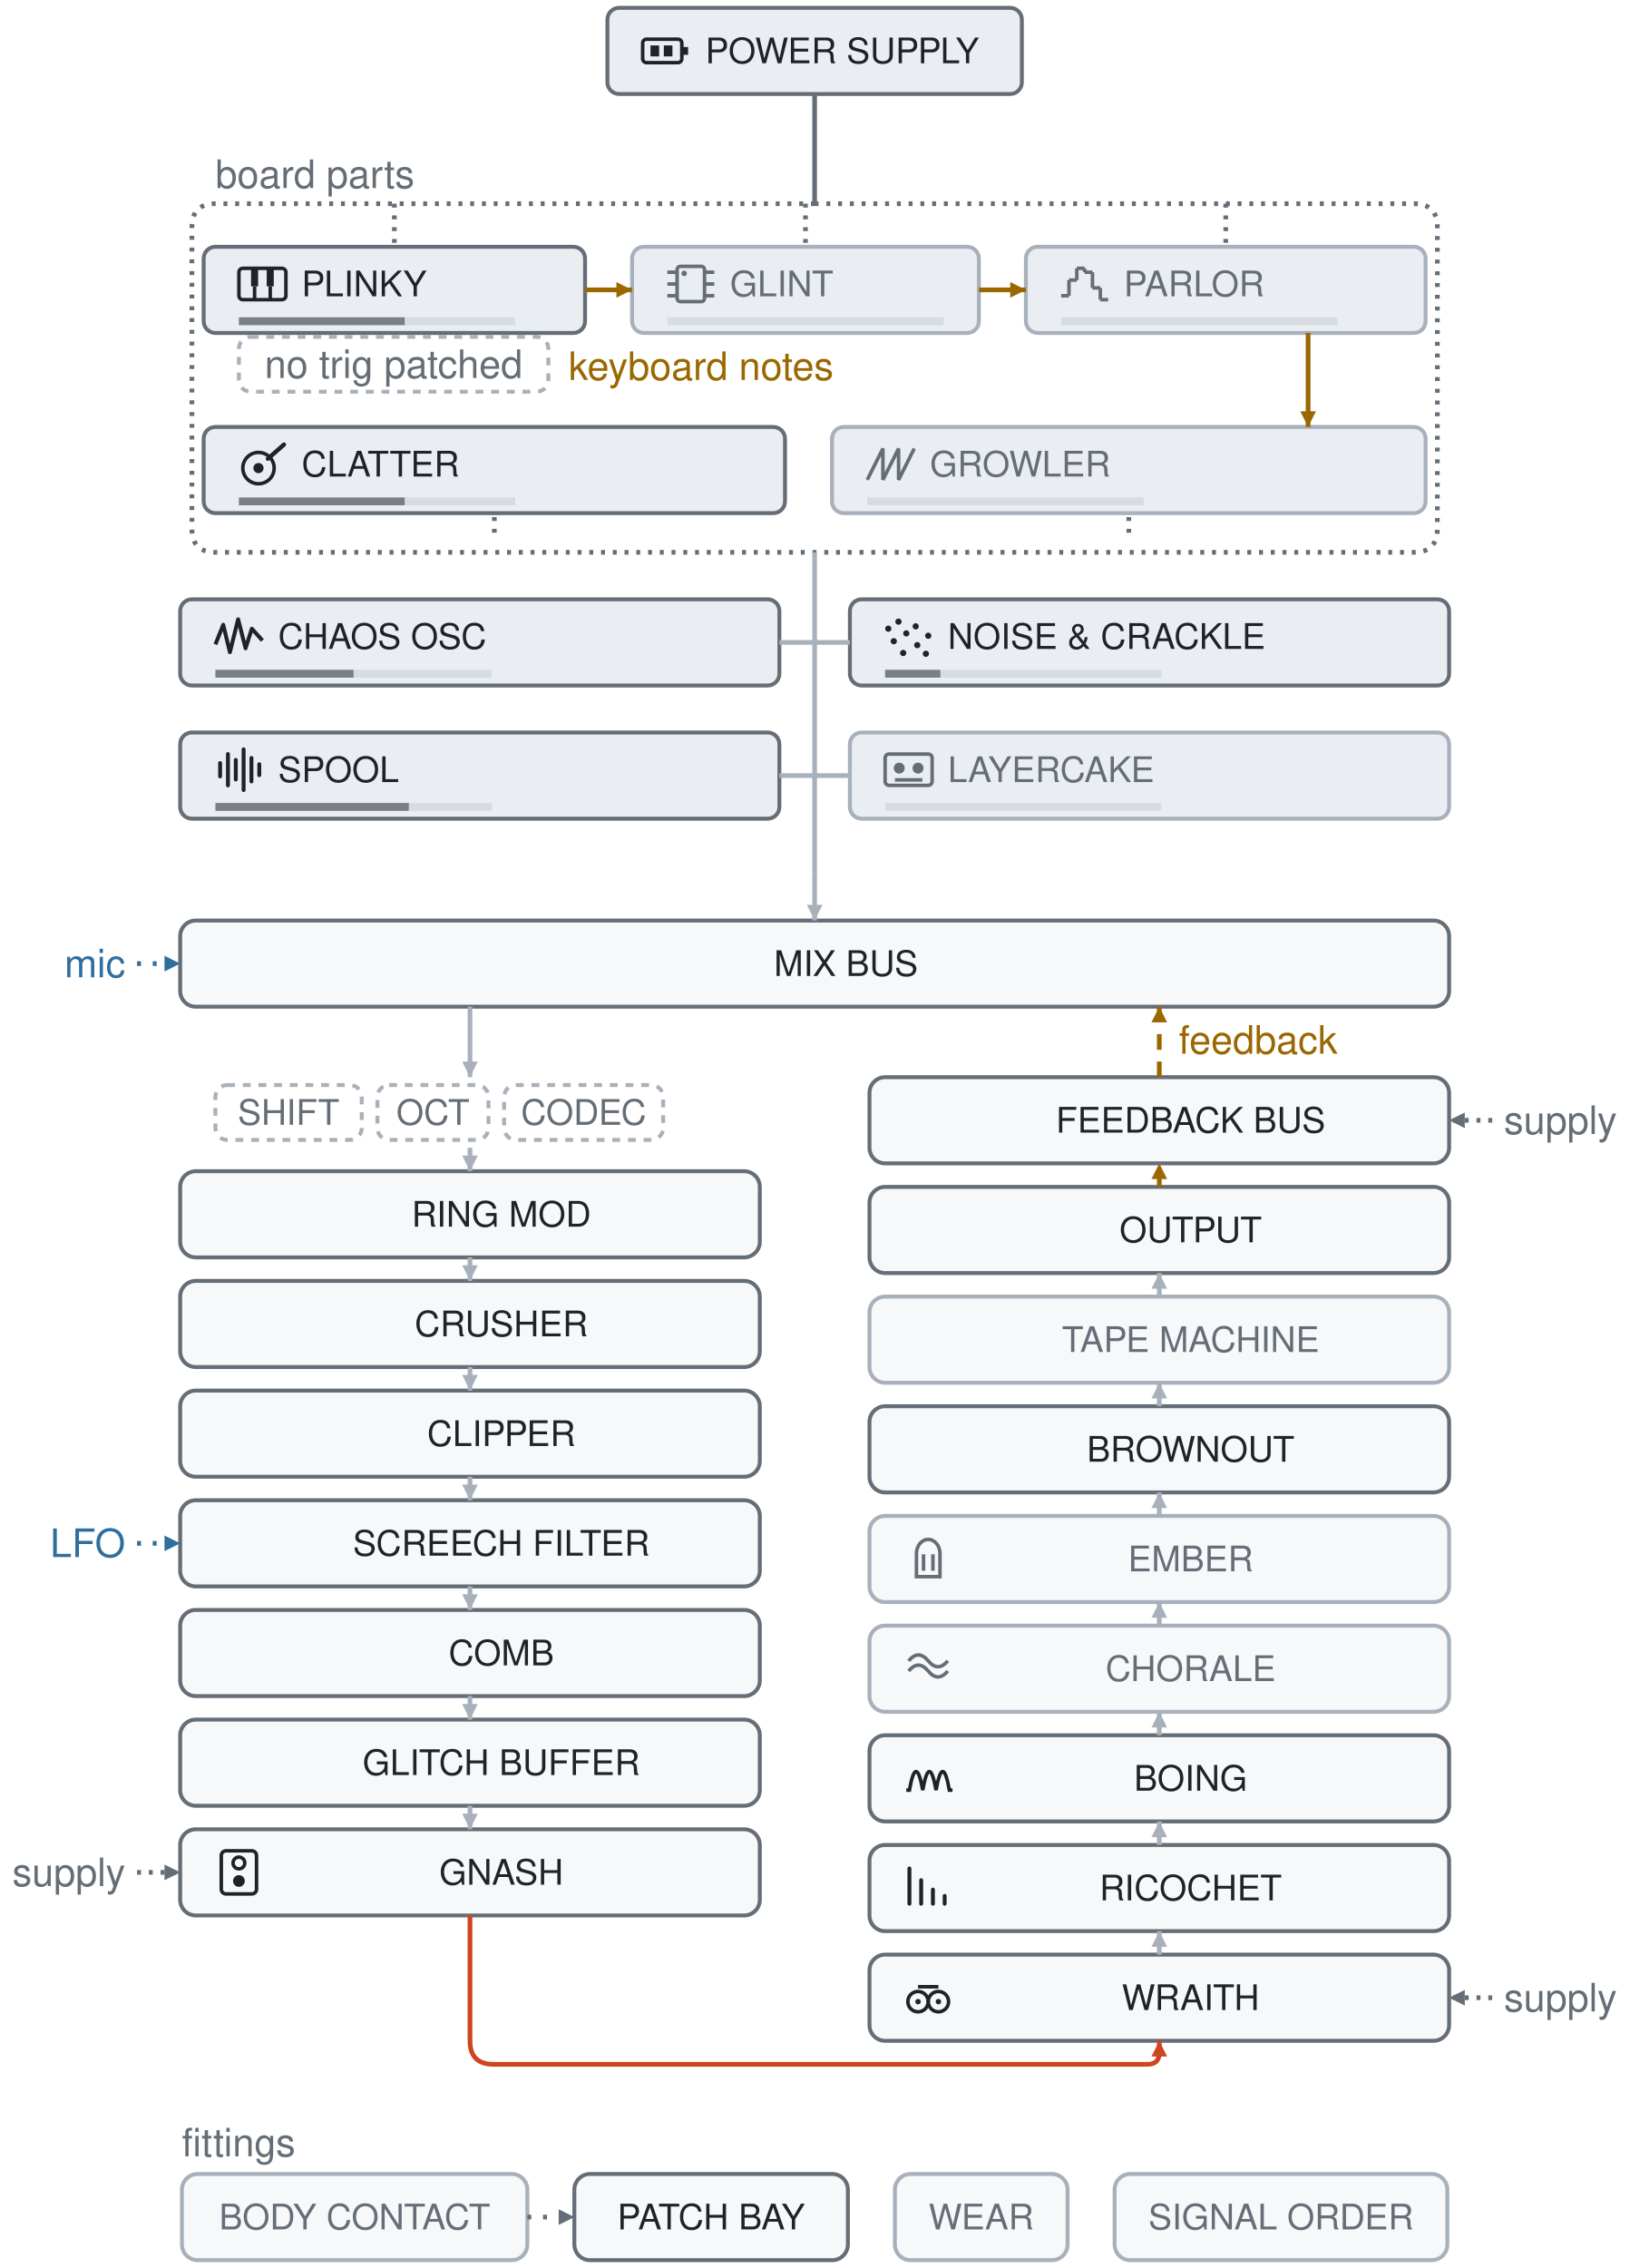
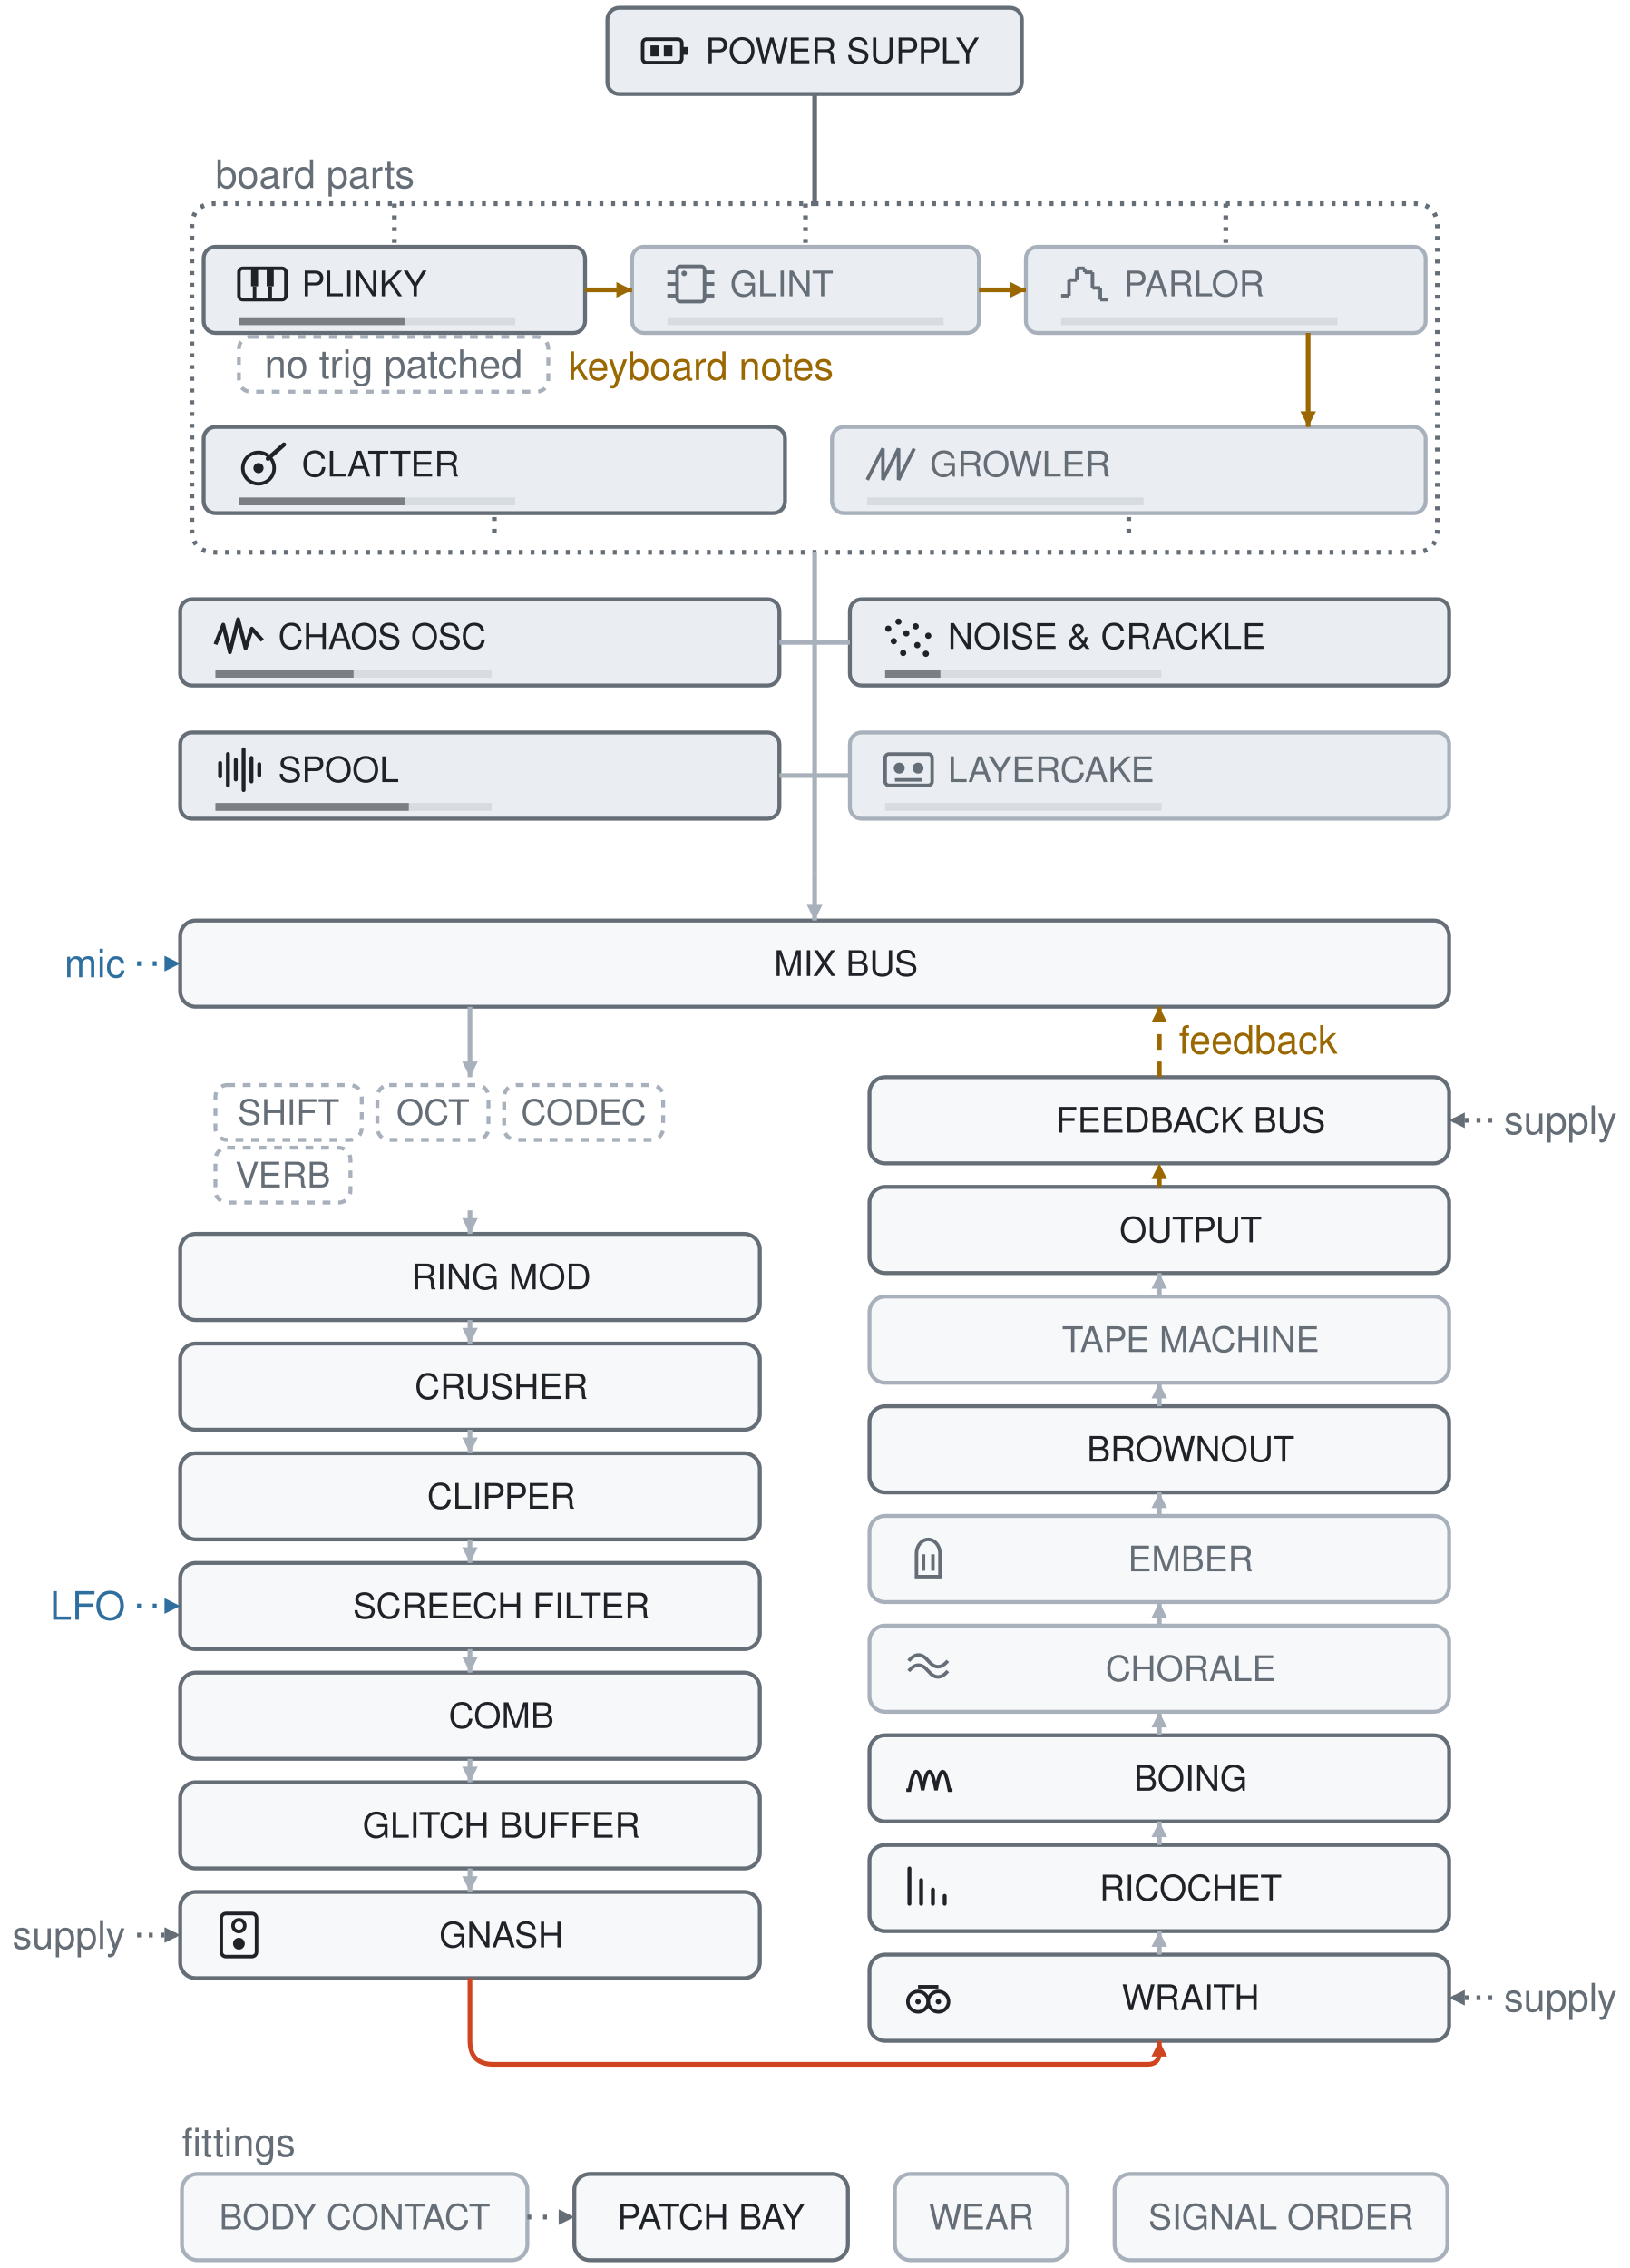
<svg xmlns="http://www.w3.org/2000/svg" viewBox="0 0 416 579" width="416" height="579" font-family="Helvetica, Arial, sans-serif">
  <g class="wire" data-wire="rail">
    <path class="line" d="M208 52L361 52Q367 52 367 58L367 135Q367 141 361 141L55 141Q49 141 49 135L49 58Q49 52 55 52L208 52" fill="none" stroke="#656d76" stroke-width="1.2" stroke-dasharray="1 2" />
    <path class="head" d="" fill="#656d76" />
  </g>
  <g class="node">
    <text x="55" y="48" fill="#656d76" font-size="10" text-anchor="start">board parts</text>
  </g>
  <g class="node">
    <rect class="box" x="52" y="63" width="97.385" height="22" rx="3" fill="#eaeef2" stroke="#656d76" stroke-width="1" />
    <g class="glyph">
      <rect x="61" y="68.5" width="12" height="8" rx="1" fill="none" stroke="#1f2328" stroke-width="0.9" />
      <path d="M 65 73.1 V 76.5 M 69 73.1 V 76.5" stroke="#1f2328" stroke-width="0.9" />
      <rect x="64.1" y="68.5" width="1.8" height="4.6" fill="#1f2328" />
      <rect x="68.1" y="68.5" width="1.8" height="4.6" fill="#1f2328" />
    </g>
    <text x="77" y="75.65" fill="#1f2328" font-size="9" text-anchor="start">PLINKY</text>
    <rect x="61" y="81" width="70.553" height="2" fill="#a8b1bb" fill-opacity="0.3" />
    <rect x="61" y="81" width="42.332" height="2" fill="#1f2328" fill-opacity="0.5" />
  </g>
  <g class="node">
    <rect class="box" x="52" y="109" width="148.435" height="22" rx="3" fill="#eaeef2" stroke="#656d76" stroke-width="1" />
    <g class="glyph">
      <circle cx="66" cy="119.5" r="4" fill="none" stroke="#1f2328" stroke-width="0.9" />
      <circle cx="66" cy="119.5" r="1.3" fill="#1f2328" />
      <path d="M 72.5 113.5 L 68.4 117.1" stroke="#1f2328" stroke-width="1.1" stroke-linecap="round" />
    </g>
    <text x="77" y="121.65" fill="#1f2328" font-size="9" text-anchor="start">CLATTER</text>
    <rect x="61" y="127" width="70.553" height="2" fill="#a8b1bb" fill-opacity="0.3" />
    <rect x="61" y="127" width="42.332" height="2" fill="#1f2328" fill-opacity="0.5" />
  </g>
  <g class="node">
    <rect class="box" x="161.385" y="63" width="88.553" height="22" rx="3" fill="#eaeef2" stroke="#a8b1bb" stroke-width="1" />
    <g class="glyph">
      <rect x="172.885" y="68" width="7" height="9" rx="0.8" fill="none" stroke="#656d76" stroke-width="0.9" />
      <path d="M 170.385 69.5 h 2.5 M 179.885 69.5 h 2.5 M 170.385 72.5 h 2.5 M 179.885 72.5 h 2.5 M 170.385 75.5 h 2.5 M 179.885 75.5 h 2.5" stroke="#656d76" stroke-width="0.9" />
      <circle cx="174.685" cy="69.8" r="0.7" fill="#656d76" />
    </g>
    <text x="186.385" y="75.65" fill="#656d76" font-size="9" text-anchor="start">GLINT</text>
    <rect x="170.385" y="81" width="70.553" height="2" fill="#a8b1bb" fill-opacity="0.3" />
  </g>
  <g class="node">
    <rect class="box" x="261.939" y="63" width="102.061" height="22" rx="3" fill="#eaeef2" stroke="#a8b1bb" stroke-width="1" />
    <g class="glyph">
      <path d="M 270.939 75.5 h 2 M 272.939 71.5 h 2 M 274.939 68.5 h 2 M 276.939 69.5 h 2 M 278.939 73.5 h 2 M 280.939 76.5 h 2 M 272.939 75.5 V 71.5 M 274.939 71.5 V 68.5 M 276.939 68.5 V 69.5 M 278.939 69.5 V 73.5 M 280.939 73.5 V 76.5" fill="none" stroke="#656d76" stroke-width="0.9" stroke-linejoin="miter" />
    </g>
    <text x="286.939" y="75.65" fill="#656d76" font-size="9" text-anchor="start">PARLOR</text>
    <rect x="270.939" y="81" width="70.553" height="2" fill="#a8b1bb" fill-opacity="0.3" />
  </g>
  <g class="node">
    <rect class="box" x="212.435" y="109" width="151.565" height="22" rx="3" fill="#eaeef2" stroke="#a8b1bb" stroke-width="1" />
    <g class="glyph">
      <path d="M 221.435 122.5 L 225.435 114.5 V 122.5 L 229.435 114.5 V 122.5 L 233.435 114.5" fill="none" stroke="#656d76" stroke-width="0.9" stroke-linejoin="miter" />
    </g>
    <text x="237.435" y="121.65" fill="#656d76" font-size="9" text-anchor="start">GROWLER</text>
    <rect x="221.435" y="127" width="70.553" height="2" fill="#a8b1bb" fill-opacity="0.3" />
  </g>
  <g class="node">
    <rect class="box" x="46" y="153" width="153" height="22" rx="3" fill="#eaeef2" stroke="#656d76" stroke-width="1" />
    <g class="glyph">
      <path d="M 55 164.5 L 57 159.5 L 58.7 166.5 L 60.8 158.1 L 62.7 165.5 L 64.3 160.5 L 67 163.5" fill="none" stroke="#1f2328" stroke-width="1" stroke-linejoin="round" />
    </g>
    <text x="71" y="165.65" fill="#1f2328" font-size="9" text-anchor="start">CHAOS OSC</text>
    <rect x="55" y="171" width="70.553" height="2" fill="#a8b1bb" fill-opacity="0.3" />
    <rect x="55" y="171" width="35.277" height="2" fill="#1f2328" fill-opacity="0.5" />
  </g>
  <g class="node">
    <rect class="box" x="217" y="153" width="153" height="22" rx="3" fill="#eaeef2" stroke="#656d76" stroke-width="1" />
    <g class="glyph">
      <path d="M 226.8 159.7 a 0.8 0.8 0 1 0 0.01 0 M 229.4 157.9 a 0.8 0.8 0 1 0 0.01 0 M 228.2 162.9 a 0.8 0.8 0 1 0 0.01 0 M 231.4 160.9 a 0.8 0.8 0 1 0 0.01 0 M 230.6 165.9 a 0.8 0.8 0 1 0 0.01 0 M 233.8 159.1 a 0.8 0.8 0 1 0 0.01 0 M 234.2 163.9 a 0.8 0.8 0 1 0 0.01 0 M 237 161.5 a 0.8 0.8 0 1 0 0.01 0 M 236.4 166.1 a 0.8 0.8 0 1 0 0.01 0" fill="#1f2328" />
    </g>
    <text x="242" y="165.65" fill="#1f2328" font-size="9" text-anchor="start">NOISE &amp; CRACKLE</text>
    <rect x="226" y="171" width="70.553" height="2" fill="#a8b1bb" fill-opacity="0.3" />
    <rect x="226" y="171" width="14.111" height="2" fill="#1f2328" fill-opacity="0.5" />
  </g>
  <g class="node">
    <rect class="box" x="46" y="187" width="153" height="22" rx="3" fill="#eaeef2" stroke="#656d76" stroke-width="1" />
    <g class="glyph">
      <path d="M 56.2 194.8 v 3.4 M 58.2 192.5 v 8 M 60.2 194 v 5 M 62.2 191.3 v 10.4 M 64.2 193.5 v 6 M 66.2 195.1 v 2.8" stroke="#1f2328" stroke-width="1" stroke-linecap="round" />
    </g>
    <text x="71" y="199.65" fill="#1f2328" font-size="9" text-anchor="start">SPOOL</text>
    <rect x="55" y="205" width="70.553" height="2" fill="#a8b1bb" fill-opacity="0.3" />
    <rect x="55" y="205" width="49.387" height="2" fill="#1f2328" fill-opacity="0.5" />
  </g>
  <g class="node">
    <rect class="box" x="217" y="187" width="153" height="22" rx="3" fill="#eaeef2" stroke="#a8b1bb" stroke-width="1" />
    <g class="glyph">
      <rect x="226" y="192.5" width="12" height="8" rx="1" fill="none" stroke="#656d76" stroke-width="0.9" />
      <circle cx="229.6" cy="196.1" r="1.4" fill="#656d76" />
      <circle cx="234.4" cy="196.1" r="1.4" fill="#656d76" />
      <path d="M 228.5 199.1 h 7" stroke="#656d76" stroke-width="0.9" />
    </g>
    <text x="242" y="199.65" fill="#656d76" font-size="9" text-anchor="start">LAYERCAKE</text>
    <rect x="226" y="205" width="70.553" height="2" fill="#a8b1bb" fill-opacity="0.3" />
  </g>
  <g class="node">
    <rect class="box" x="46" y="235" width="324" height="22" rx="4" fill="#f6f8fa" stroke="#656d76" stroke-width="1" />
    <text x="216" y="249.15" fill="#1f2328" font-size="9" text-anchor="middle">MIX BUS</text>
  </g>
  <g class="node" />
  <g class="node">
-     <rect class="box" x="46" y="299" width="148" height="22" rx="4" fill="#f6f8fa" stroke="#656d76" stroke-width="1" />
-     <text x="128" y="313.15" fill="#1f2328" font-size="9" text-anchor="middle">RING MOD</text>
-   </g>
-   <g class="node">
-     <rect class="box" x="46" y="327" width="148" height="22" rx="4" fill="#f6f8fa" stroke="#656d76" stroke-width="1" />
-     <text x="128" y="341.15" fill="#1f2328" font-size="9" text-anchor="middle">CRUSHER</text>
-   </g>
-   <g class="node">
-     <rect class="box" x="46" y="355" width="148" height="22" rx="4" fill="#f6f8fa" stroke="#656d76" stroke-width="1" />
-     <text x="128" y="369.15" fill="#1f2328" font-size="9" text-anchor="middle">CLIPPER</text>
-   </g>
-   <g class="node">
-     <rect class="box" x="46" y="383" width="148" height="22" rx="4" fill="#f6f8fa" stroke="#656d76" stroke-width="1" />
-     <text x="128" y="397.15" fill="#1f2328" font-size="9" text-anchor="middle">SCREECH FILTER</text>
-   </g>
-   <g class="node">
-     <rect class="box" x="46" y="411" width="148" height="22" rx="4" fill="#f6f8fa" stroke="#656d76" stroke-width="1" />
-     <text x="128" y="425.15" fill="#1f2328" font-size="9" text-anchor="middle">COMB</text>
-   </g>
-   <g class="node">
-     <rect class="box" x="46" y="439" width="148" height="22" rx="4" fill="#f6f8fa" stroke="#656d76" stroke-width="1" />
-     <text x="128" y="453.15" fill="#1f2328" font-size="9" text-anchor="middle">GLITCH BUFFER</text>
-   </g>
-   <g class="node">
-     <rect class="box" x="46" y="467" width="148" height="22" rx="4" fill="#f6f8fa" stroke="#656d76" stroke-width="1" />
-     <g class="glyph">
-       <rect x="56.5" y="472.5" width="9" height="11" rx="1.2" fill="none" stroke="#1f2328" stroke-width="0.9" />
-       <circle cx="61" cy="475.6" r="1.5" fill="none" stroke="#1f2328" stroke-width="0.9" />
-       <circle cx="61" cy="480.2" r="1.5" fill="#1f2328" />
-     </g>
-     <text x="128" y="481.15" fill="#1f2328" font-size="9" text-anchor="middle">GNASH</text>
+     <rect class="box" x="46" y="315" width="148" height="22" rx="4" fill="#f6f8fa" stroke="#656d76" stroke-width="1" />
+     <text x="128" y="329.15" fill="#1f2328" font-size="9" text-anchor="middle">RING MOD</text>
+   </g>
+   <g class="node">
+     <rect class="box" x="46" y="343" width="148" height="22" rx="4" fill="#f6f8fa" stroke="#656d76" stroke-width="1" />
+     <text x="128" y="357.15" fill="#1f2328" font-size="9" text-anchor="middle">CRUSHER</text>
+   </g>
+   <g class="node">
+     <rect class="box" x="46" y="371" width="148" height="22" rx="4" fill="#f6f8fa" stroke="#656d76" stroke-width="1" />
+     <text x="128" y="385.15" fill="#1f2328" font-size="9" text-anchor="middle">CLIPPER</text>
+   </g>
+   <g class="node">
+     <rect class="box" x="46" y="399" width="148" height="22" rx="4" fill="#f6f8fa" stroke="#656d76" stroke-width="1" />
+     <text x="128" y="413.15" fill="#1f2328" font-size="9" text-anchor="middle">SCREECH FILTER</text>
+   </g>
+   <g class="node">
+     <rect class="box" x="46" y="427" width="148" height="22" rx="4" fill="#f6f8fa" stroke="#656d76" stroke-width="1" />
+     <text x="128" y="441.15" fill="#1f2328" font-size="9" text-anchor="middle">COMB</text>
+   </g>
+   <g class="node">
+     <rect class="box" x="46" y="455" width="148" height="22" rx="4" fill="#f6f8fa" stroke="#656d76" stroke-width="1" />
+     <text x="128" y="469.15" fill="#1f2328" font-size="9" text-anchor="middle">GLITCH BUFFER</text>
+   </g>
+   <g class="node">
+     <rect class="box" x="46" y="483" width="148" height="22" rx="4" fill="#f6f8fa" stroke="#656d76" stroke-width="1" />
+     <g class="glyph">
+       <rect x="56.5" y="488.5" width="9" height="11" rx="1.2" fill="none" stroke="#1f2328" stroke-width="0.9" />
+       <circle cx="61" cy="491.6" r="1.5" fill="none" stroke="#1f2328" stroke-width="0.9" />
+       <circle cx="61" cy="496.2" r="1.5" fill="#1f2328" />
+     </g>
+     <text x="128" y="497.15" fill="#1f2328" font-size="9" text-anchor="middle">GNASH</text>
  </g>
  <g class="node">
    <rect class="box" x="222" y="499" width="148" height="22" rx="4" fill="#f6f8fa" stroke="#656d76" stroke-width="1" />
    <g class="glyph">
      <circle cx="234.4" cy="511" r="2.6" fill="none" stroke="#1f2328" stroke-width="0.9" />
      <circle cx="234.4" cy="511" r="0.7" fill="#1f2328" />
      <circle cx="239.6" cy="511" r="2.6" fill="none" stroke="#1f2328" stroke-width="0.9" />
      <circle cx="239.6" cy="511" r="0.7" fill="#1f2328" />
      <path d="M 234.4 507.2 H 239.6" stroke="#1f2328" stroke-width="0.9" />
    </g>
    <text x="304" y="513.15" fill="#1f2328" font-size="9" text-anchor="middle">WRAITH</text>
  </g>
  <g class="node">
    <rect class="box" x="222" y="471" width="148" height="22" rx="4" fill="#f6f8fa" stroke="#656d76" stroke-width="1" />
    <g class="glyph">
      <path d="M 232.2 486 v -9 M 235.2 486 v -6 M 238.2 486 v -3.6 M 241.2 486 v -2" stroke="#1f2328" stroke-width="1" stroke-linecap="round" />
    </g>
    <text x="304" y="485.15" fill="#1f2328" font-size="9" text-anchor="middle">RICOCHET</text>
  </g>
  <g class="node">
    <rect class="box" x="222" y="443" width="148" height="22" rx="4" fill="#f6f8fa" stroke="#656d76" stroke-width="1" />
    <g class="glyph">
      <path d="M 231.4 457 h 0.8 q 1.7 -9.5 3.4 0 q 1.7 -9.5 3.4 0 q 1.7 -9.5 3.4 0 h 0.8" fill="none" stroke="#1f2328" stroke-width="0.9" />
    </g>
    <text x="304" y="457.15" fill="#1f2328" font-size="9" text-anchor="middle">BOING</text>
  </g>
  <g class="node">
    <rect class="box" x="222" y="415" width="148" height="22" rx="4" fill="#f6f8fa" stroke="#a8b1bb" stroke-width="1" />
    <g class="glyph">
      <path d="M 232 424 q 2.5 -3 5 0 q 2.5 3 5 0" fill="none" stroke="#656d76" stroke-width="0.9" />
      <path d="M 232 426.6 q 2.5 -3 5 0 q 2.5 3 5 0" fill="none" stroke="#656d76" stroke-width="0.9" />
    </g>
    <text x="304" y="429.15" fill="#656d76" font-size="9" text-anchor="middle">CHORALE</text>
  </g>
  <g class="node">
    <rect class="box" x="222" y="387" width="148" height="22" rx="4" fill="#f6f8fa" stroke="#a8b1bb" stroke-width="1" />
    <g class="glyph">
      <path d="M 234 402.5 V 396.6 a 3 3.6 0 0 1 6 0 V 402.5 z" fill="none" stroke="#656d76" stroke-width="0.9" />
      <path d="M 235.8 401 V 396.8 M 238.2 401 V 396.8" fill="none" stroke="#656d76" stroke-width="0.9" />
    </g>
    <text x="304" y="401.15" fill="#656d76" font-size="9" text-anchor="middle">EMBER</text>
  </g>
  <g class="node">
    <rect class="box" x="222" y="359" width="148" height="22" rx="4" fill="#f6f8fa" stroke="#656d76" stroke-width="1" />
    <text x="304" y="373.15" fill="#1f2328" font-size="9" text-anchor="middle">BROWNOUT</text>
  </g>
  <g class="node">
    <rect class="box" x="222" y="331" width="148" height="22" rx="4" fill="#f6f8fa" stroke="#a8b1bb" stroke-width="1" />
    <text x="304" y="345.15" fill="#656d76" font-size="9" text-anchor="middle">TAPE MACHINE</text>
  </g>
  <g class="node">
    <rect class="box" x="222" y="303" width="148" height="22" rx="4" fill="#f6f8fa" stroke="#656d76" stroke-width="1" />
    <text x="304" y="317.15" fill="#1f2328" font-size="9" text-anchor="middle">OUTPUT</text>
  </g>
  <g class="node">
    <rect class="box" x="222" y="275" width="148" height="22" rx="4" fill="#f6f8fa" stroke="#656d76" stroke-width="1" />
    <text x="304" y="289.15" fill="#1f2328" font-size="9" text-anchor="middle">FEEDBACK BUS</text>
  </g>
  <g class="node">
    <rect class="box" x="46.45" y="555" width="88.2" height="22" rx="4" fill="#f6f8fa" stroke="#a8b1bb" stroke-width="1" />
    <text x="90.55" y="569.15" fill="#656d76" font-size="9" text-anchor="middle">BODY CONTACT</text>
  </g>
  <g class="node">
    <rect class="box" x="146.65" y="555" width="69.84" height="22" rx="4" fill="#f6f8fa" stroke="#656d76" stroke-width="1" />
    <text x="181.57" y="569.15" fill="#1f2328" font-size="9" text-anchor="middle">PATCH BAY</text>
  </g>
  <g class="node">
    <rect class="box" x="228.49" y="555" width="44.1" height="22" rx="4" fill="#f6f8fa" stroke="#a8b1bb" stroke-width="1" />
    <text x="250.54" y="569.15" fill="#656d76" font-size="9" text-anchor="middle">WEAR</text>
  </g>
  <g class="node">
    <rect class="box" x="284.59" y="555" width="84.96" height="22" rx="4" fill="#f6f8fa" stroke="#a8b1bb" stroke-width="1" />
    <text x="327.07" y="569.15" fill="#656d76" font-size="9" text-anchor="middle">SIGNAL ORDER</text>
  </g>
  <g class="node">
    <rect class="box" x="55" y="277" width="37.36" height="14" rx="3" fill="none" stroke="#a8b1bb" stroke-dasharray="2 2" />
    <text x="73.68" y="287.15" fill="#656d76" font-size="9" text-anchor="middle">SHIFT</text>
  </g>
  <g class="node">
    <rect class="box" x="96.36" y="277" width="28.36" height="14" rx="3" fill="none" stroke="#a8b1bb" stroke-dasharray="2 2" />
    <text x="110.54" y="287.15" fill="#656d76" font-size="9" text-anchor="middle">OCT</text>
  </g>
  <g class="node">
    <rect class="box" x="128.72" y="277" width="40.6" height="14" rx="3" fill="none" stroke="#a8b1bb" stroke-dasharray="2 2" />
    <text x="149.02" y="287.15" fill="#656d76" font-size="9" text-anchor="middle">CODEC</text>
  </g>
  <g class="node">
+     <rect class="box" x="55" y="293" width="34.48" height="14" rx="3" fill="none" stroke="#a8b1bb" stroke-dasharray="2 2" />
+     <text x="72.24" y="303.15" fill="#656d76" font-size="9" text-anchor="middle">VERB</text>
+   </g>
+   <g class="node">
    <rect class="box" x="61" y="86" width="79" height="14" rx="3" fill="none" stroke="#a8b1bb" stroke-dasharray="2 2" />
    <text x="100.5" y="96.5" fill="#656d76" font-size="10" text-anchor="middle">no trig patched</text>
  </g>
  <g class="node rail-chip">
    <rect class="box" x="155.09" y="2" width="105.82" height="22" rx="3" fill="#eaeef2" stroke="#656d76" stroke-width="1" />
    <g class="glyph">
      <rect x="164.09" y="10" width="10" height="6" rx="1" fill="none" stroke="#1f2328" stroke-width="0.9" />
      <rect x="174.09" y="12" width="1.6" height="2" fill="#1f2328" />
      <rect x="166.09" y="11.6" width="2.2" height="2.8" fill="#1f2328" />
      <rect x="169.49" y="11.6" width="2.2" height="2.8" fill="#1f2328" />
    </g>
    <text x="180.09" y="16.15" fill="#1f2328" font-size="9" text-anchor="start">POWER SUPPLY</text>
  </g>
  <g class="tap">
    <text x="32" y="249.5" fill="#2f6f9f" font-size="10" text-anchor="end">mic</text>
  </g>
  <g class="tap">
    <text x="384" y="289.5" fill="#656d76" font-size="10" text-anchor="start">supply</text>
  </g>
  <g class="tap">
-     <text x="32" y="397.5" fill="#2f6f9f" font-size="10" text-anchor="end">LFO</text>
-   </g>
-   <g class="tap">
-     <text x="32" y="481.5" fill="#656d76" font-size="10" text-anchor="end">supply</text>
+     <text x="32" y="413.5" fill="#2f6f9f" font-size="10" text-anchor="end">LFO</text>
+   </g>
+   <g class="tap">
+     <text x="32" y="497.5" fill="#656d76" font-size="10" text-anchor="end">supply</text>
  </g>
  <g class="tap">
    <text x="384" y="513.5" fill="#656d76" font-size="10" text-anchor="start">supply</text>
  </g>
  <g class="tap">
    <text x="46.45" y="550.5" fill="#656d76" font-size="10" text-anchor="start">fittings</text>
  </g>
  <g class="wire" data-wire="supply-feed">
    <path class="line" d="M208 24L208 52" fill="none" stroke="#656d76" stroke-width="1.2" />
    <path class="head" d="" fill="#656d76" />
  </g>
  <g class="wire" data-wire="rail-Plinky">
    <path class="line" d="M100.693 52L100.693 63" fill="none" stroke="#656d76" stroke-width="1.2" stroke-dasharray="1 2" />
    <path class="head" d="" fill="#656d76" />
  </g>
  <g class="wire" data-wire="rail-Clatter">
    <path class="line" d="M126.218 136L126.218 131" fill="none" stroke="#656d76" stroke-width="1.2" stroke-dasharray="1 2" />
    <path class="head" d="" fill="#656d76" />
  </g>
  <g class="wire" data-wire="rail-Glint">
    <path class="line" d="M205.662 52L205.662 63" fill="none" stroke="#656d76" stroke-width="1.2" stroke-dasharray="1 2" />
    <path class="head" d="" fill="#656d76" />
  </g>
  <g class="wire" data-wire="rail-Parlor">
    <path class="line" d="M312.969 52L312.969 63" fill="none" stroke="#656d76" stroke-width="1.2" stroke-dasharray="1 2" />
    <path class="head" d="" fill="#656d76" />
  </g>
  <g class="wire" data-wire="rail-Growler">
    <path class="line" d="M288.218 136L288.218 131" fill="none" stroke="#656d76" stroke-width="1.2" stroke-dasharray="1 2" />
    <path class="head" d="" fill="#656d76" />
  </g>
  <g class="wire" data-wire="key-line">
    <path class="line" d="M149.385 74L161.385 74" fill="none" stroke="#9a6700" stroke-width="1.2" />
    <path class="head" d="M157.385 76L161.385 74L157.385 72Z" fill="#9a6700" />
    <text x="179" y="97" fill="#9a6700" font-size="10" text-anchor="middle">keyboard notes</text>
  </g>
  <g class="wire" data-wire="key-line-pcm">
    <path class="line" d="M249.939 74L261.939 74" fill="none" stroke="#9a6700" stroke-width="1.2" />
    <path class="head" d="M257.939 76L261.939 74L257.939 72Z" fill="#9a6700" />
  </g>
  <g class="wire" data-wire="key-line-mono">
    <path class="line" d="M334 85L334 109" fill="none" stroke="#9a6700" stroke-width="1.2" />
    <path class="head" d="M332 105L334 109L336 105Z" fill="#9a6700" />
  </g>
  <g class="wire" data-wire="board-out">
    <path class="line" d="M208 141L208 223" fill="none" stroke="#a8b1bb" stroke-width="1.2" />
    <path class="head" d="" fill="#a8b1bb" />
  </g>
  <g class="wire" data-wire="Chaos_osc-out">
    <path class="line" d="M199 164L208 164" fill="none" stroke="#a8b1bb" stroke-width="1.2" />
    <path class="head" d="" fill="#a8b1bb" />
  </g>
  <g class="wire" data-wire="Noise_crackle-out">
    <path class="line" d="M217 164L208 164" fill="none" stroke="#a8b1bb" stroke-width="1.2" />
    <path class="head" d="" fill="#a8b1bb" />
  </g>
  <g class="wire" data-wire="Spool-out">
    <path class="line" d="M199 198L208 198" fill="none" stroke="#a8b1bb" stroke-width="1.2" />
    <path class="head" d="" fill="#a8b1bb" />
  </g>
  <g class="wire" data-wire="Layercake-out">
    <path class="line" d="M217 198L208 198" fill="none" stroke="#a8b1bb" stroke-width="1.2" />
    <path class="head" d="" fill="#a8b1bb" />
  </g>
  <g class="wire" data-wire="collect-mix">
    <path class="line" d="M208 223L208 235" fill="none" stroke="#a8b1bb" stroke-width="1.2" />
    <path class="head" d="M206 231L208 235L210 231Z" fill="#a8b1bb" />
  </g>
  <g class="wire" data-wire="mix-path">
    <path class="line" d="M120 257L120 275" fill="none" stroke="#a8b1bb" stroke-width="1.2" />
    <path class="head" d="M118 271L120 275L122 271Z" fill="#a8b1bb" />
  </g>
  <g class="wire" data-wire="rack-Ring_mod">
-     <path class="line" d="M120 293L120 299" fill="none" stroke="#a8b1bb" stroke-width="1.2" />
-     <path class="head" d="M118 295L120 299L122 295Z" fill="#a8b1bb" />
+     <path class="line" d="M120 309L120 315" fill="none" stroke="#a8b1bb" stroke-width="1.2" />
+     <path class="head" d="M118 311L120 315L122 311Z" fill="#a8b1bb" />
  </g>
  <g class="wire" data-wire="Ring_mod-Crusher">
-     <path class="line" d="M120 321L120 327" fill="none" stroke="#a8b1bb" stroke-width="1.2" />
-     <path class="head" d="M118 323L120 327L122 323Z" fill="#a8b1bb" />
+     <path class="line" d="M120 337L120 343" fill="none" stroke="#a8b1bb" stroke-width="1.2" />
+     <path class="head" d="M118 339L120 343L122 339Z" fill="#a8b1bb" />
  </g>
  <g class="wire" data-wire="Crusher-Clipper">
-     <path class="line" d="M120 349L120 355" fill="none" stroke="#a8b1bb" stroke-width="1.2" />
-     <path class="head" d="M118 351L120 355L122 351Z" fill="#a8b1bb" />
+     <path class="line" d="M120 365L120 371" fill="none" stroke="#a8b1bb" stroke-width="1.2" />
+     <path class="head" d="M118 367L120 371L122 367Z" fill="#a8b1bb" />
  </g>
  <g class="wire" data-wire="Clipper-Screech_filter">
-     <path class="line" d="M120 377L120 383" fill="none" stroke="#a8b1bb" stroke-width="1.2" />
-     <path class="head" d="M118 379L120 383L122 379Z" fill="#a8b1bb" />
+     <path class="line" d="M120 393L120 399" fill="none" stroke="#a8b1bb" stroke-width="1.2" />
+     <path class="head" d="M118 395L120 399L122 395Z" fill="#a8b1bb" />
  </g>
  <g class="wire" data-wire="Screech_filter-Comb">
-     <path class="line" d="M120 405L120 411" fill="none" stroke="#a8b1bb" stroke-width="1.2" />
-     <path class="head" d="M118 407L120 411L122 407Z" fill="#a8b1bb" />
+     <path class="line" d="M120 421L120 427" fill="none" stroke="#a8b1bb" stroke-width="1.2" />
+     <path class="head" d="M118 423L120 427L122 423Z" fill="#a8b1bb" />
  </g>
  <g class="wire" data-wire="Comb-Glitch_buffer">
-     <path class="line" d="M120 433L120 439" fill="none" stroke="#a8b1bb" stroke-width="1.2" />
-     <path class="head" d="M118 435L120 439L122 435Z" fill="#a8b1bb" />
+     <path class="line" d="M120 449L120 455" fill="none" stroke="#a8b1bb" stroke-width="1.2" />
+     <path class="head" d="M118 451L120 455L122 451Z" fill="#a8b1bb" />
  </g>
  <g class="wire" data-wire="Glitch_buffer-Gnash">
-     <path class="line" d="M120 461L120 467" fill="none" stroke="#a8b1bb" stroke-width="1.2" />
-     <path class="head" d="M118 463L120 467L122 463Z" fill="#a8b1bb" />
+     <path class="line" d="M120 477L120 483" fill="none" stroke="#a8b1bb" stroke-width="1.2" />
+     <path class="head" d="M118 479L120 483L122 479Z" fill="#a8b1bb" />
  </g>
  <g class="wire" data-wire="Wraith-Ricochet">
    <path class="line" d="M296 499L296 493" fill="none" stroke="#a8b1bb" stroke-width="1.2" />
    <path class="head" d="M298 497L296 493L294 497Z" fill="#a8b1bb" />
  </g>
  <g class="wire" data-wire="Ricochet-Boing">
    <path class="line" d="M296 471L296 465" fill="none" stroke="#a8b1bb" stroke-width="1.2" />
    <path class="head" d="M298 469L296 465L294 469Z" fill="#a8b1bb" />
  </g>
  <g class="wire" data-wire="Boing-Chorale">
    <path class="line" d="M296 443L296 437" fill="none" stroke="#a8b1bb" stroke-width="1.2" />
    <path class="head" d="M298 441L296 437L294 441Z" fill="#a8b1bb" />
  </g>
  <g class="wire" data-wire="Chorale-Ember">
    <path class="line" d="M296 415L296 409" fill="none" stroke="#a8b1bb" stroke-width="1.2" />
    <path class="head" d="M298 413L296 409L294 413Z" fill="#a8b1bb" />
  </g>
  <g class="wire" data-wire="Ember-Brownout">
    <path class="line" d="M296 387L296 381" fill="none" stroke="#a8b1bb" stroke-width="1.2" />
    <path class="head" d="M298 385L296 381L294 385Z" fill="#a8b1bb" />
  </g>
  <g class="wire" data-wire="Brownout-Tape_machine">
    <path class="line" d="M296 359L296 353" fill="none" stroke="#a8b1bb" stroke-width="1.2" />
    <path class="head" d="M298 357L296 353L294 357Z" fill="#a8b1bb" />
  </g>
  <g class="wire" data-wire="Tape_machine-Output">
    <path class="line" d="M296 331L296 325" fill="none" stroke="#a8b1bb" stroke-width="1.2" />
    <path class="head" d="M298 329L296 325L294 329Z" fill="#a8b1bb" />
  </g>
  <g class="wire" data-wire="fold">
-     <path class="line" d="M120 489L120 521Q120 527 126 527L293 527Q296 527 296 524L296 521" fill="none" stroke="#cf4520" stroke-width="1.2" />
+     <path class="line" d="M120 505L120 521Q120 527 126 527L293 527Q296 527 296 524L296 521" fill="none" stroke="#cf4520" stroke-width="1.2" />
    <path class="head" d="M298 525L296 521L294 525Z" fill="#cf4520" />
  </g>
  <g class="wire" data-wire="fb-out">
    <path class="line" d="M296 303L296 297" fill="none" stroke="#9a6700" stroke-width="1.2" stroke-dasharray="4 3" />
    <path class="head" d="M298 301L296 297L294 301Z" fill="#9a6700" />
  </g>
  <g class="wire" data-wire="fb-home">
    <path class="line" d="M296 275L296 257" fill="none" stroke="#9a6700" stroke-width="1.2" stroke-dasharray="4 3" />
    <path class="head" d="M298 261L296 257L294 261Z" fill="#9a6700" />
    <text x="301" y="269" fill="#9a6700" font-size="10" text-anchor="start">feedback</text>
  </g>
  <g class="wire" data-wire="pad-bay">
    <path class="line" d="M134.65 566L146.65 566" fill="none" stroke="#656d76" stroke-width="1.2" stroke-dasharray="1 3" />
    <path class="head" d="M142.65 568L146.65 566L142.65 564Z" fill="#656d76" />
  </g>
  <g class="wire" data-wire="mic-wire">
    <path class="line" d="M35 246L46 246" fill="none" stroke="#2f6f9f" stroke-width="1.2" stroke-dasharray="1 3" />
    <path class="head" d="M42 248L46 246L42 244Z" fill="#2f6f9f" />
  </g>
  <g class="wire" data-wire="rail-Feedback_bus-wire">
    <path class="line" d="M381 286L370 286" fill="none" stroke="#656d76" stroke-width="1.2" stroke-dasharray="1 2" />
    <path class="head" d="M374 284L370 286L374 288Z" fill="#656d76" />
  </g>
  <g class="wire" data-wire="wire0-wire">
-     <path class="line" d="M35 394L46 394" fill="none" stroke="#2f6f9f" stroke-width="1.2" stroke-dasharray="1 3" />
-     <path class="head" d="M42 396L46 394L42 392Z" fill="#2f6f9f" />
+     <path class="line" d="M35 410L46 410" fill="none" stroke="#2f6f9f" stroke-width="1.2" stroke-dasharray="1 3" />
+     <path class="head" d="M42 412L46 410L42 408Z" fill="#2f6f9f" />
  </g>
  <g class="wire" data-wire="rail-Gnash-wire">
-     <path class="line" d="M35 478L46 478" fill="none" stroke="#656d76" stroke-width="1.2" stroke-dasharray="1 2" />
-     <path class="head" d="M42 480L46 478L42 476Z" fill="#656d76" />
+     <path class="line" d="M35 494L46 494" fill="none" stroke="#656d76" stroke-width="1.2" stroke-dasharray="1 2" />
+     <path class="head" d="M42 496L46 494L42 492Z" fill="#656d76" />
  </g>
  <g class="wire" data-wire="rail-Wraith-wire">
    <path class="line" d="M381 510L370 510" fill="none" stroke="#656d76" stroke-width="1.2" stroke-dasharray="1 2" />
    <path class="head" d="M374 508L370 510L374 512Z" fill="#656d76" />
  </g>
</svg>
